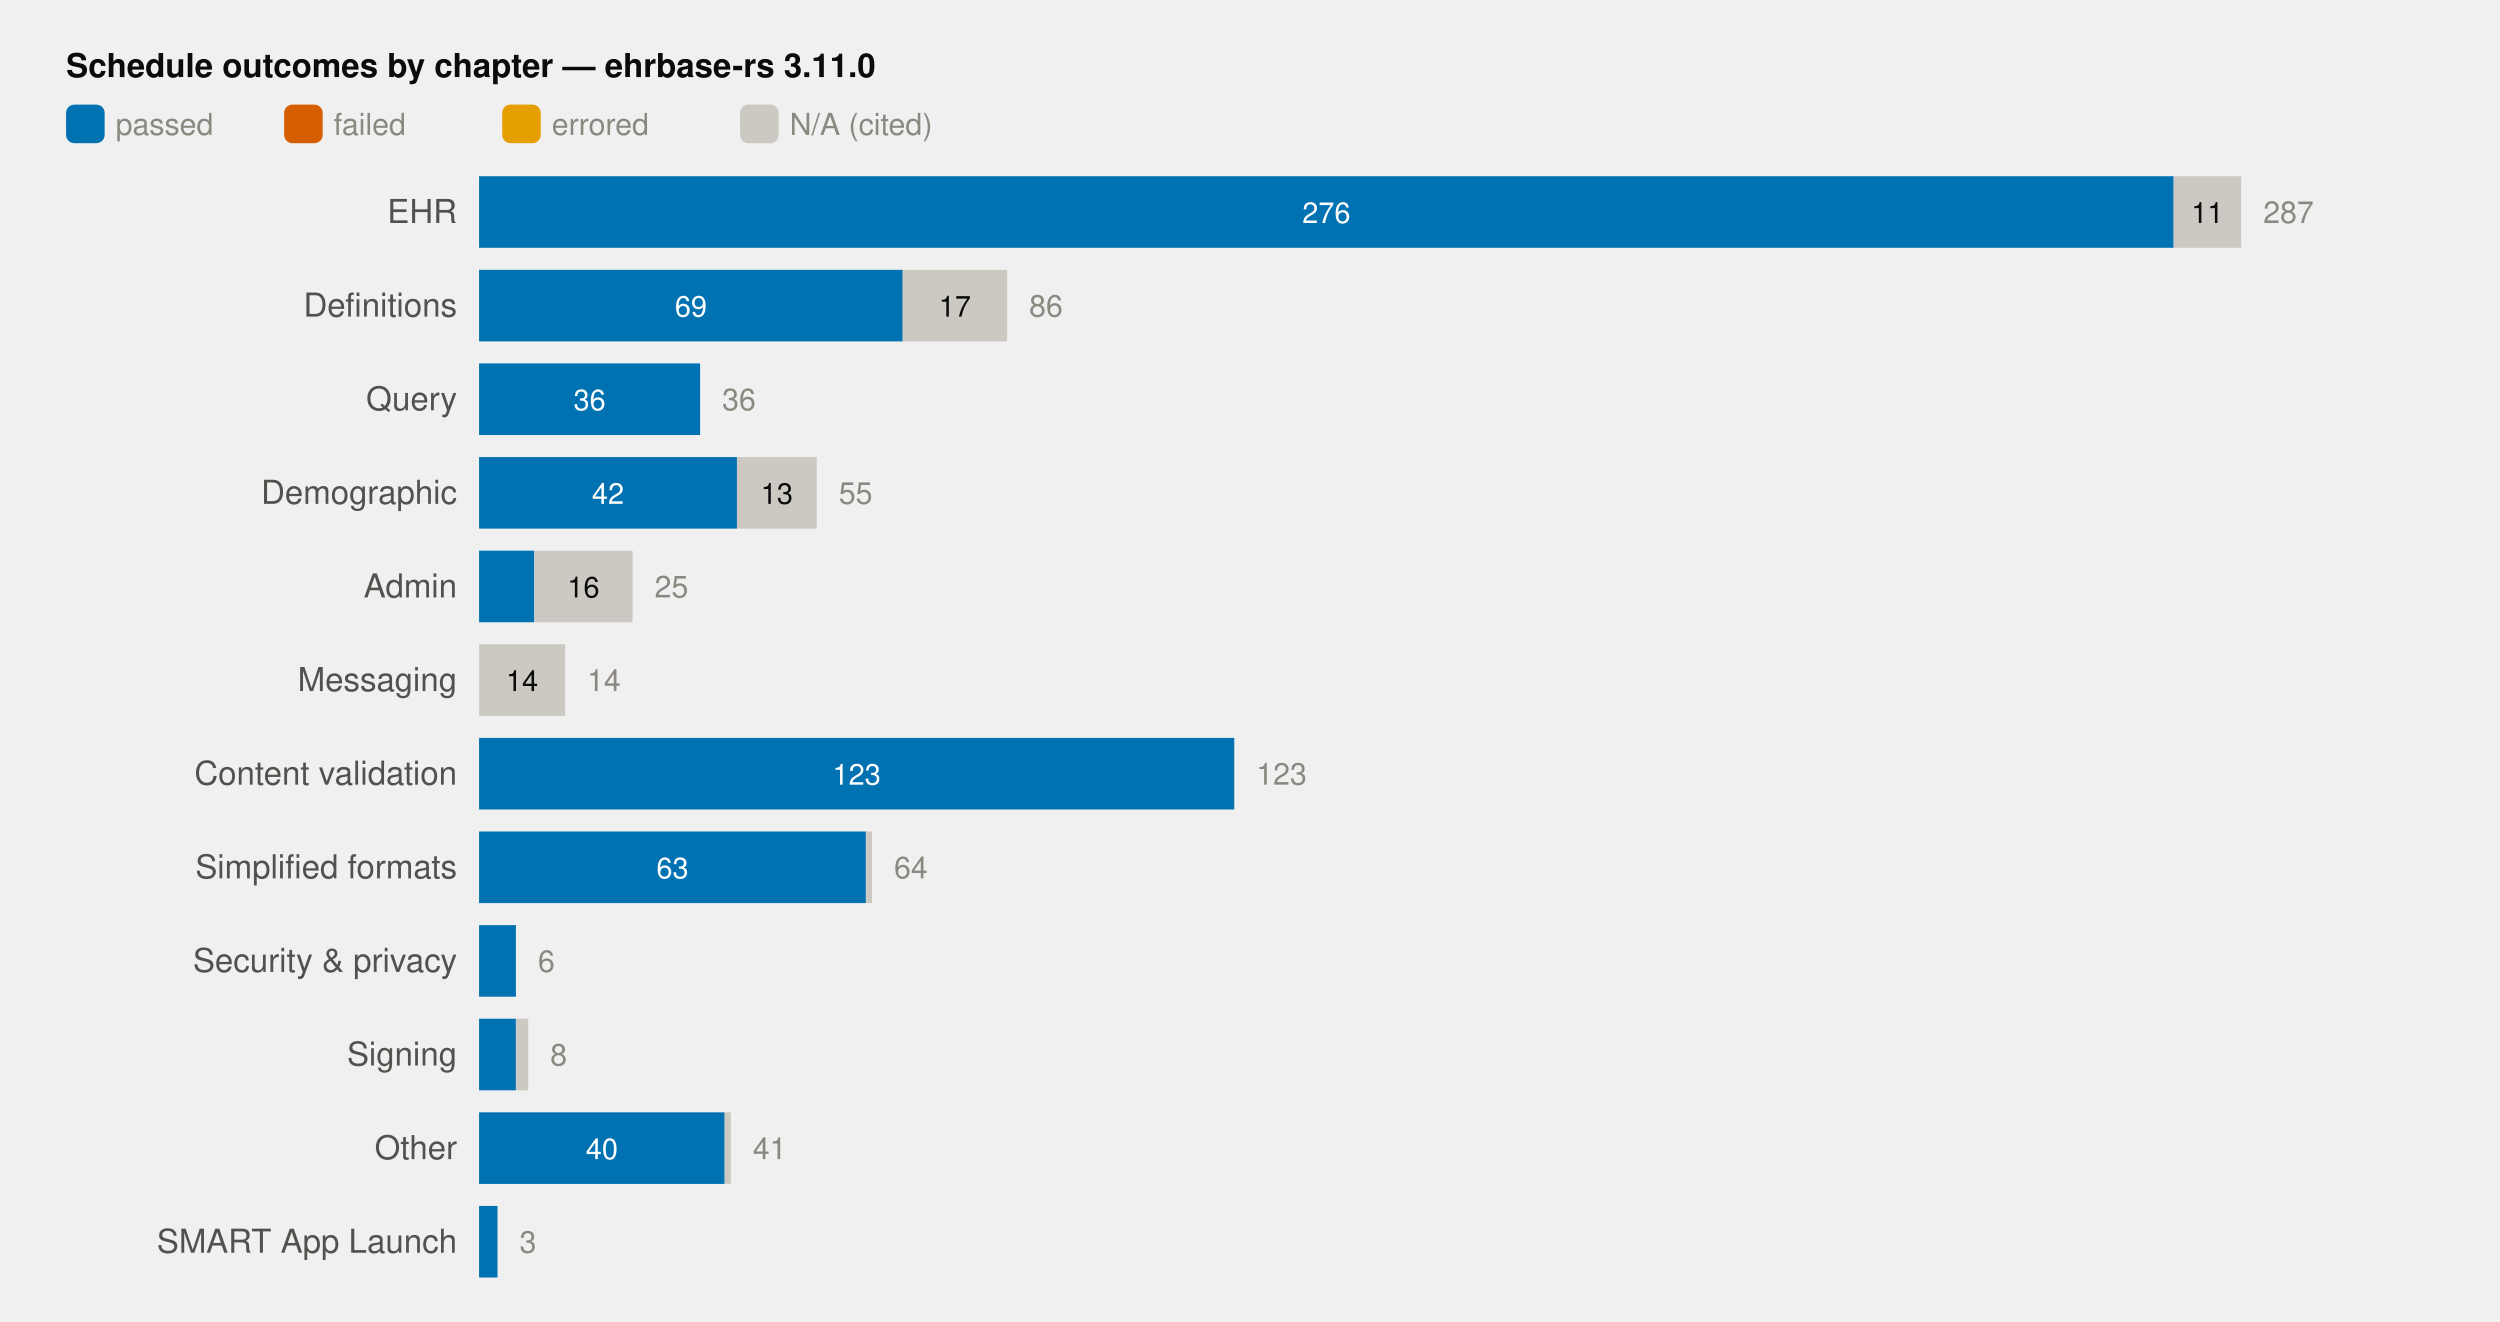
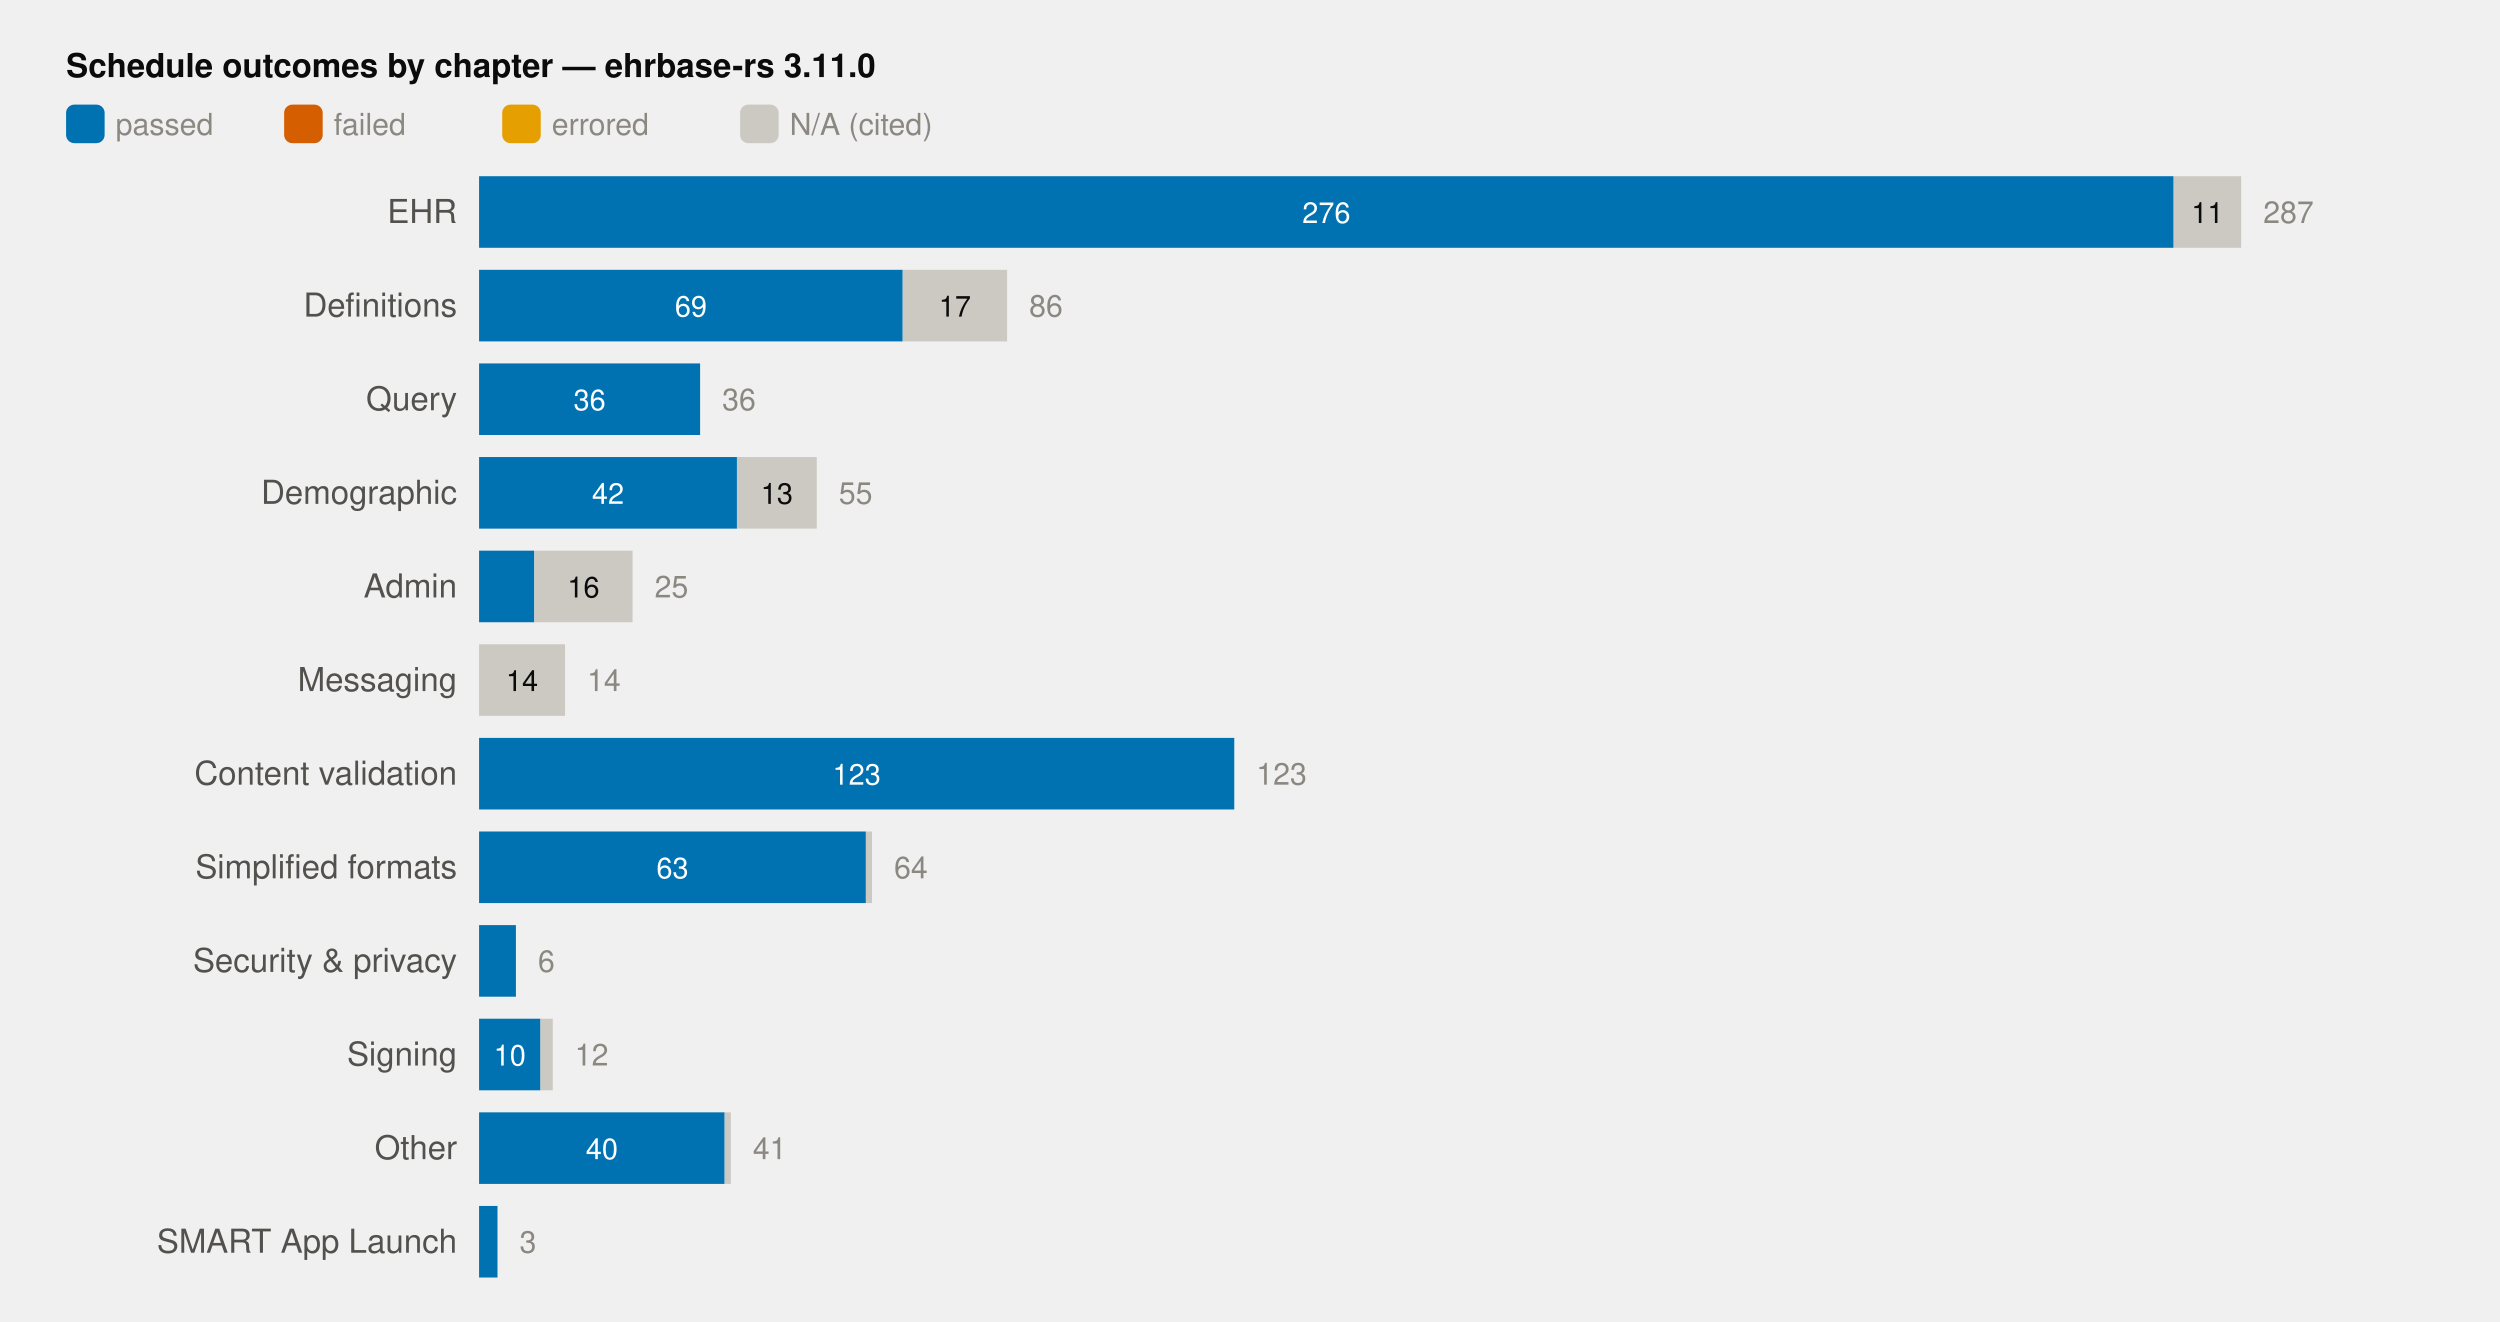
<svg xmlns="http://www.w3.org/2000/svg" viewBox="0 0 908 480" width="908" height="480" role="img">
  <style>
text { fill: #52514e; font: 12px -apple-system, 'Segoe UI', Helvetica, Arial, sans-serif; }
.title { fill: #0b0b0b; font-weight: 600; }
.muted { fill: #8a8880; font-size: 11px; }
.grid { stroke: #e4e2dd; stroke-width: 1; }
.cell-label { fill: #ffffff; font-size: 11px; }
.cell-label-dim { fill: #0b0b0b; font-size: 11px; }
.ev-passed { fill: #0072b2; }
.ev-failed { fill: #d55e00; }
.ev-inconclusive { fill: #e69f00; }
.ev-not-evidenced { fill: #cbc9c2; }
.ev-unrealized { fill: #e8e6e0; }
.ev-no-cases { fill: #f4f2ec; }
.cell-required { stroke: #52514e; stroke-width: 1.2; }
.cell-optional { stroke: #cbc9c2; stroke-width: 1; stroke-dasharray: 3 2; }
.bar-passed { fill: #0072b2; }
.bar-failed { fill: #d55e00; }
.bar-errored { fill: #e69f00; }
.bar-na { fill: #cbc9c2; }
.seg-label { fill: #ffffff; font-size: 10.5px; }
.seg-label-dim { fill: #0b0b0b; font-size: 10.5px; }
@media (prefers-color-scheme: dark) {
text { fill: #c3c2b7; }
.title { fill: #ffffff; }
.muted { fill: #8f8e85; }
.grid { stroke: #3a3a38; }
.cell-label { fill: #ffffff; }
.cell-label-dim { fill: #e8e6e0; }
.ev-passed { fill: #3987e5; }
.ev-failed { fill: #e5484d; }
.ev-inconclusive { fill: #f5a623; }
.ev-not-evidenced { fill: #4a4a47; }
.ev-unrealized { fill: #3a3a38; }
.ev-no-cases { fill: #2e2e2c; }
.cell-required { stroke: #c3c2b7; }
.cell-optional { stroke: #4a4a47; }
.bar-passed { fill: #3987e5; }
.bar-failed { fill: #e5484d; }
.bar-errored { fill: #d9a514; }
.bar-na { fill: #4a4a47; }
.seg-label-dim { fill: #e8e6e0; }
}
</style>
  <text x="24" y="28" class="title">Schedule outcomes by chapter — ehrbase-rs 3.11.0</text>
  <rect x="24" y="38" width="14" height="14" rx="3" class="bar-passed" />
  <text x="42" y="49" class="muted">passed</text>
  <rect x="103.2" y="38" width="14" height="14" rx="3" class="bar-failed" />
  <text x="121.2" y="49" class="muted">failed</text>
  <rect x="182.4" y="38" width="14" height="14" rx="3" class="bar-errored" />
  <text x="200.4" y="49" class="muted">errored</text>
  <rect x="268.8" y="38" width="14" height="14" rx="3" class="bar-na" />
  <text x="286.8" y="49" class="muted">N/A (cited)</text>
  <text x="166" y="81" text-anchor="end">EHR</text>
  <rect x="174" y="64" width="615.47" height="26" class="bar-passed" />
  <text x="481.735" y="81" class="seg-label" text-anchor="middle">276</text>
  <rect x="789.47" y="64" width="24.53" height="26" class="bar-na" />
  <text x="801.735" y="81" class="seg-label-dim" text-anchor="middle">11</text>
  <text x="822" y="81" class="muted">287</text>
  <text x="166" y="115" text-anchor="end">Definitions</text>
  <rect x="174" y="98" width="153.868" height="26" class="bar-passed" />
  <text x="250.934" y="115" class="seg-label" text-anchor="middle">69</text>
  <rect x="327.868" y="98" width="37.909" height="26" class="bar-na" />
  <text x="346.822" y="115" class="seg-label-dim" text-anchor="middle">17</text>
  <text x="373.777" y="115" class="muted">86</text>
  <text x="166" y="149" text-anchor="end">Query</text>
  <rect x="174" y="132" width="80.279" height="26" class="bar-passed" />
  <text x="214.139" y="149" class="seg-label" text-anchor="middle">36</text>
  <text x="262.279" y="149" class="muted">36</text>
  <text x="166" y="183" text-anchor="end">Demographic</text>
  <rect x="174" y="166" width="93.659" height="26" class="bar-passed" />
  <text x="220.829" y="183" class="seg-label" text-anchor="middle">42</text>
  <rect x="267.659" y="166" width="28.99" height="26" class="bar-na" />
  <text x="282.153" y="183" class="seg-label-dim" text-anchor="middle">13</text>
  <text x="304.648" y="183" class="muted">55</text>
  <text x="166" y="217" text-anchor="end">Admin</text>
  <rect x="174" y="200" width="20.07" height="26" class="bar-passed" />
  <rect x="194.07" y="200" width="35.679" height="26" class="bar-na" />
  <text x="211.909" y="217" class="seg-label-dim" text-anchor="middle">16</text>
  <text x="237.749" y="217" class="muted">25</text>
  <text x="166" y="251" text-anchor="end">Messaging</text>
  <rect x="174" y="234" width="31.22" height="26" class="bar-na" />
  <text x="189.61" y="251" class="seg-label-dim" text-anchor="middle">14</text>
  <text x="213.22" y="251" class="muted">14</text>
  <text x="166" y="285" text-anchor="end">Content validation</text>
  <rect x="174" y="268" width="274.286" height="26" class="bar-passed" />
  <text x="311.143" y="285" class="seg-label" text-anchor="middle">123</text>
  <text x="456.286" y="285" class="muted">123</text>
  <text x="166" y="319" text-anchor="end">Simplified formats</text>
  <rect x="174" y="302" width="140.488" height="26" class="bar-passed" />
  <text x="244.244" y="319" class="seg-label" text-anchor="middle">63</text>
  <rect x="314.488" y="302" width="2.23" height="26" class="bar-na" />
  <text x="324.718" y="319" class="muted">64</text>
  <text x="166" y="353" text-anchor="end">Security &amp; privacy</text>
  <rect x="174" y="336" width="13.38" height="26" class="bar-passed" />
  <text x="195.38" y="353" class="muted">6</text>
  <text x="166" y="387" text-anchor="end">Signing</text>
-   <rect x="174" y="370" width="13.38" height="26" class="bar-passed" />
-   <rect x="187.38" y="370" width="4.46" height="26" class="bar-na" />
-   <text x="199.84" y="387" class="muted">8</text>
+   <rect x="174" y="370" width="22.3" height="26" class="bar-passed" />
+   <text x="185.15" y="387" class="seg-label" text-anchor="middle">10</text>
+   <rect x="196.3" y="370" width="4.46" height="26" class="bar-na" />
+   <text x="208.76" y="387" class="muted">12</text>
  <text x="166" y="421" text-anchor="end">Other</text>
  <rect x="174" y="404" width="89.199" height="26" class="bar-passed" />
  <text x="218.599" y="421" class="seg-label" text-anchor="middle">40</text>
  <rect x="263.199" y="404" width="2.23" height="26" class="bar-na" />
  <text x="273.429" y="421" class="muted">41</text>
  <text x="166" y="455" text-anchor="end">SMART App Launch</text>
  <rect x="174" y="438" width="6.69" height="26" class="bar-passed" />
  <text x="188.69" y="455" class="muted">3</text>
</svg>
